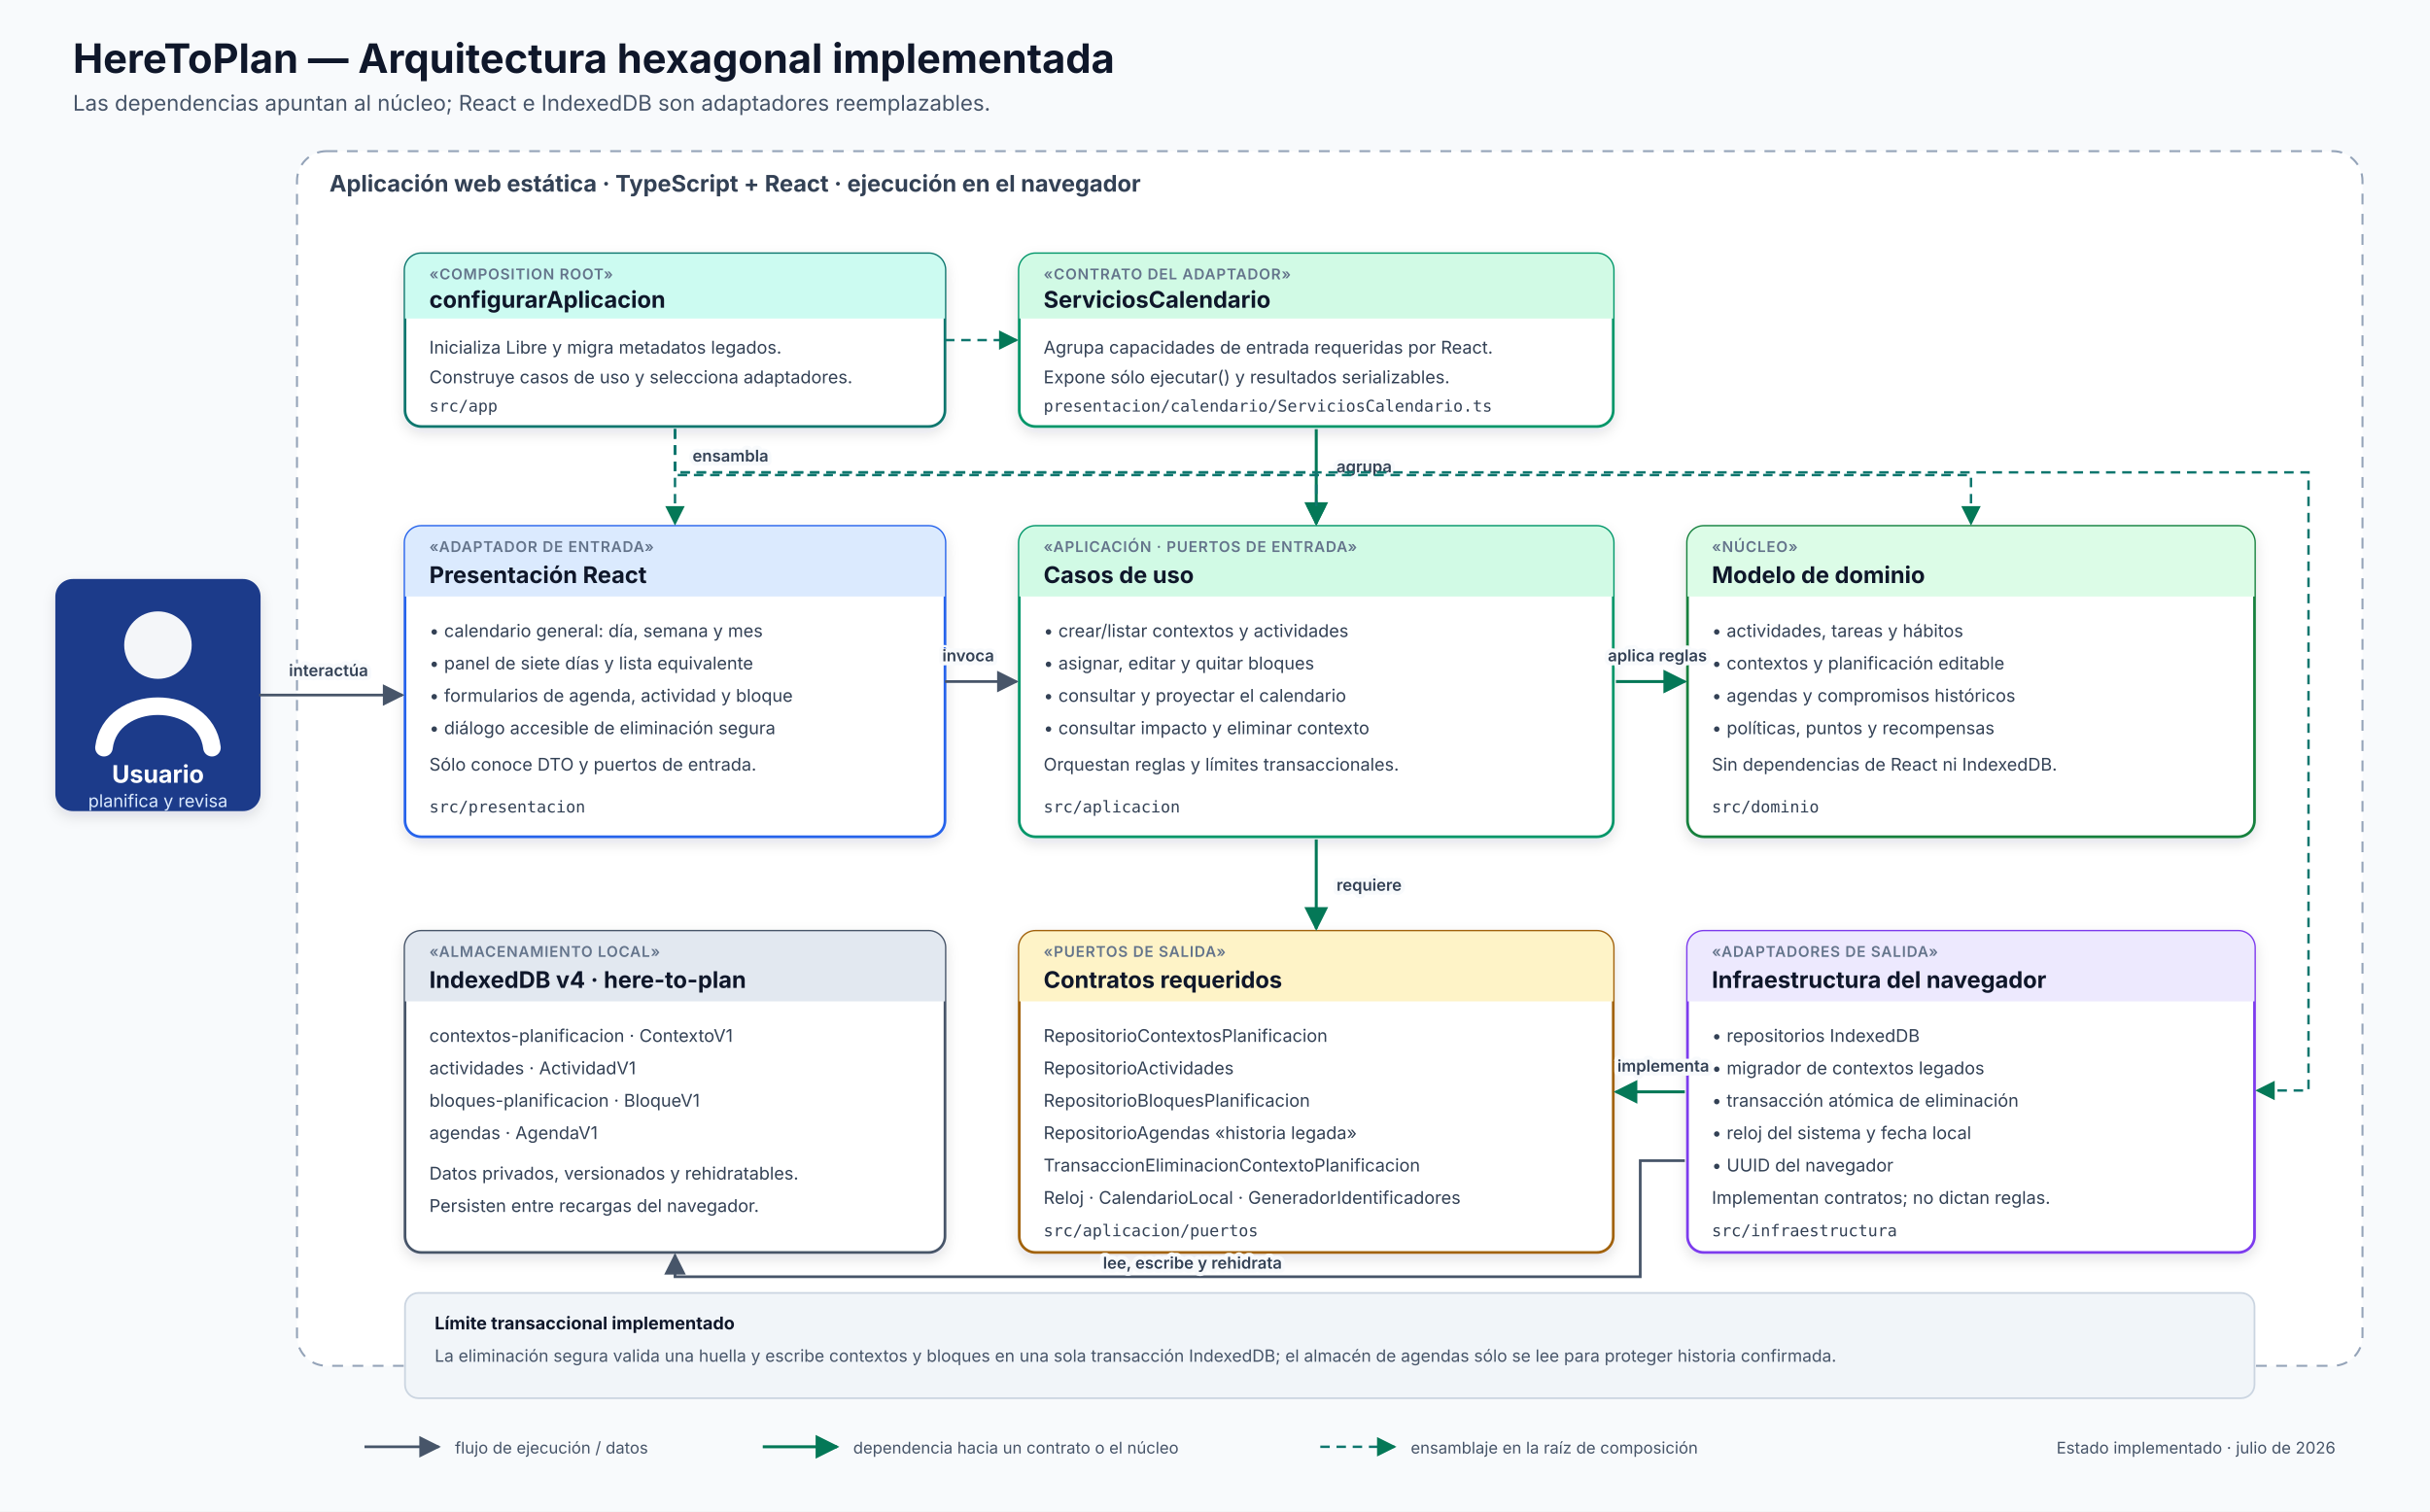
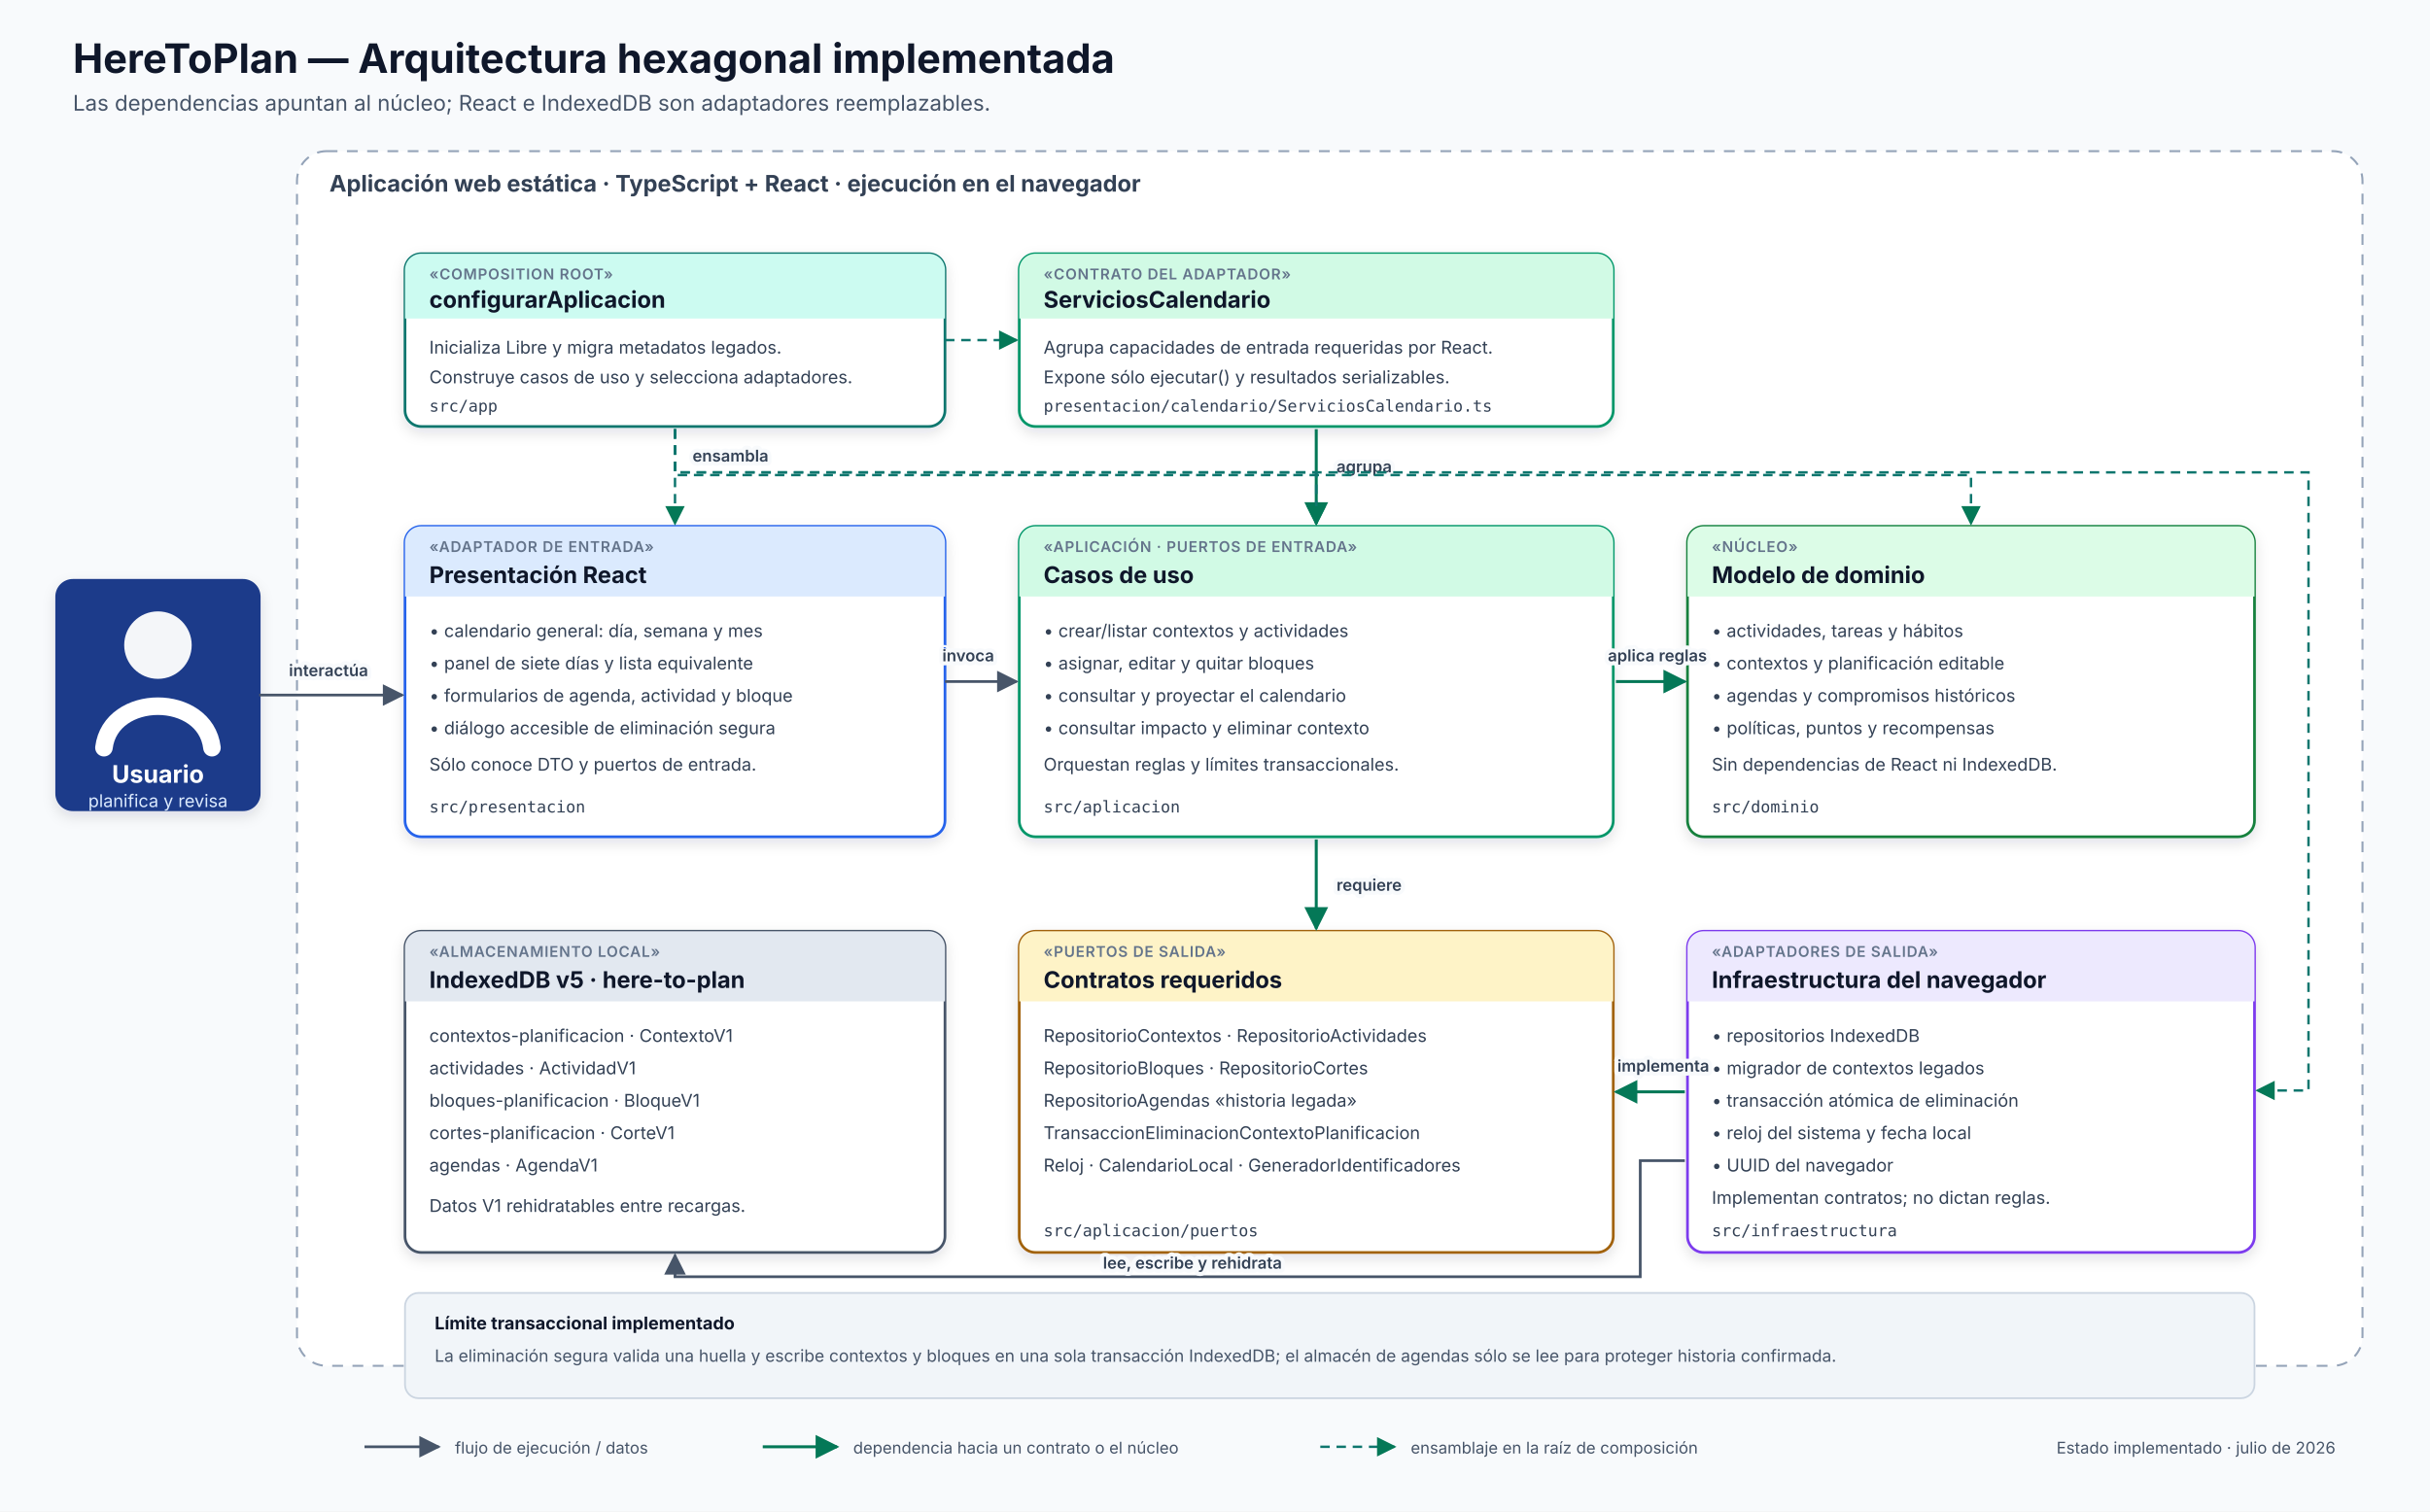
<svg xmlns="http://www.w3.org/2000/svg" width="1800" height="1120" viewBox="0 0 1800 1120" role="img" aria-labelledby="titulo descripcion">
  <defs>
    <filter id="sombra" x="-10%" y="-10%" width="120%" height="130%">
      <feDropShadow dx="0" dy="4" stdDeviation="5" flood-color="#0f172a" flood-opacity="0.12" />
    </filter>
    <marker id="flecha" viewBox="0 0 10 10" refX="9" refY="5" markerWidth="8" markerHeight="8" orient="auto-start-reverse">
      <path d="M 0 0 L 10 5 L 0 10 z" fill="#475569" />
    </marker>
    <marker id="flecha-verde" viewBox="0 0 10 10" refX="9" refY="5" markerWidth="8" markerHeight="8" orient="auto-start-reverse">
      <path d="M 0 0 L 10 5 L 0 10 z" fill="#047857" />
    </marker>
    <style>
      .fondo { fill: #f8fafc; }
      .titulo { font: 700 30px Inter, Segoe UI, sans-serif; fill: #0f172a; }
      .subtitulo { font: 400 16px Inter, Segoe UI, sans-serif; fill: #475569; }
      .limite { fill: #ffffff; stroke: #94a3b8; stroke-width: 1.5; stroke-dasharray: 8 7; rx: 22; }
      .limite-titulo { font: 700 17px Inter, Segoe UI, sans-serif; fill: #334155; }
      .componente { fill: #ffffff; stroke-width: 2; rx: 12; filter: url(#sombra); }
      .usuario { fill: #1e3a8a; stroke: #1e3a8a; }
      .presentacion { stroke: #2563eb; }
      .aplicacion { stroke: #059669; }
      .dominio { stroke: #15803d; }
      .puerto { stroke: #a16207; }
      .adaptador { stroke: #7c3aed; }
      .datos { stroke: #475569; }
      .composicion { stroke: #0f766e; }
      .cabecera-presentacion { fill: #dbeafe; }
      .cabecera-aplicacion { fill: #d1fae5; }
      .cabecera-dominio { fill: #dcfce7; }
      .cabecera-puerto { fill: #fef3c7; }
      .cabecera-adaptador { fill: #ede9fe; }
      .cabecera-datos { fill: #e2e8f0; }
      .cabecera-composicion { fill: #ccfbf1; }
      .estereotipo { font: 600 11px Inter, Segoe UI, sans-serif; fill: #64748b; letter-spacing: 0.05em; }
      .nombre { font: 700 17px Inter, Segoe UI, sans-serif; fill: #0f172a; }
      .nombre-claro { font: 700 18px Inter, Segoe UI, sans-serif; fill: #ffffff; }
      .detalle { font: 400 13px Inter, Segoe UI, sans-serif; fill: #334155; }
      .detalle-claro { font: 400 13px Inter, Segoe UI, sans-serif; fill: #dbeafe; }
      .codigo { font: 400 12px ui-monospace, SFMono-Regular, Consolas, monospace; fill: #334155; }
      .flujo { fill: none; stroke: #475569; stroke-width: 2; marker-end: url(#flecha); }
      .dependencia { fill: none; stroke: #047857; stroke-width: 2.2; marker-end: url(#flecha-verde); }
      .configura { fill: none; stroke: #0f766e; stroke-width: 1.8; stroke-dasharray: 7 5; marker-end: url(#flecha-verde); }
      .etiqueta { font: 600 12px Inter, Segoe UI, sans-serif; fill: #334155; paint-order: stroke; stroke: #f8fafc; stroke-width: 6px; stroke-linejoin: round; }
      .nota { fill: #f1f5f9; stroke: #cbd5e1; stroke-width: 1.3; rx: 10; }
      .nota-titulo { font: 700 13px Inter, Segoe UI, sans-serif; fill: #0f172a; }
      .nota-texto { font: 400 12.5px Inter, Segoe UI, sans-serif; fill: #475569; }
      .leyenda { font: 400 12px Inter, Segoe UI, sans-serif; fill: #475569; }
    </style>
  </defs>
  <rect class="fondo" width="1800" height="1120" />
  <text class="titulo" x="54" y="54">HereToPlan — Arquitectura hexagonal implementada</text>
  <text class="subtitulo" x="54" y="82">Las dependencias apuntan al núcleo; React e IndexedDB son adaptadores reemplazables.</text>
  <rect class="limite" x="220" y="112" width="1530" height="900" />
  <text class="limite-titulo" x="244" y="142">Aplicación web estática · TypeScript + React · ejecución en el navegador</text>
  <g transform="translate(42 430)">
    <rect class="componente usuario" width="150" height="170" rx="18" />
    <circle cx="75" cy="48" r="25" fill="#ffffff" opacity="0.95" />
    <path d="M35 124 C40 83 110 83 115 124" fill="none" stroke="#ffffff" stroke-width="13" stroke-linecap="round" />
    <text class="nombre-claro" x="75" y="150" text-anchor="middle">Usuario</text>
    <text class="detalle-claro" x="75" y="168" text-anchor="middle">planifica y revisa</text>
  </g>
  <g transform="translate(300 188)">
    <rect class="componente composicion" width="400" height="128" />
    <path class="cabecera-composicion" d="M12 0 H388 A12 12 0 0 1 400 12 V48 H0 V12 A12 12 0 0 1 12 0" />
    <text class="estereotipo" x="18" y="19">«COMPOSITION ROOT»</text>
    <text class="nombre" x="18" y="40">configurarAplicacion</text>
    <text class="detalle" x="18" y="74">Inicializa Libre y migra metadatos legados.</text>
    <text class="detalle" x="18" y="96">Construye casos de uso y selecciona adaptadores.</text>
    <text class="codigo" x="18" y="117">src/app</text>
  </g>
  <g transform="translate(300 390)">
    <rect class="componente presentacion" width="400" height="230" />
    <path class="cabecera-presentacion" d="M12 0 H388 A12 12 0 0 1 400 12 V52 H0 V12 A12 12 0 0 1 12 0" />
    <text class="estereotipo" x="18" y="19">«ADAPTADOR DE ENTRADA»</text>
    <text class="nombre" x="18" y="42">Presentación React</text>
    <text class="detalle" x="18" y="82">• calendario general: día, semana y mes</text>
    <text class="detalle" x="18" y="106">• panel de siete días y lista equivalente</text>
    <text class="detalle" x="18" y="130">• formularios de agenda, actividad y bloque</text>
    <text class="detalle" x="18" y="154">• diálogo accesible de eliminación segura</text>
    <text class="detalle" x="18" y="181">Sólo conoce DTO y puertos de entrada.</text>
    <text class="codigo" x="18" y="212">src/presentacion</text>
  </g>
  <g transform="translate(755 188)">
    <rect class="componente aplicacion" width="440" height="128" />
    <path class="cabecera-aplicacion" d="M12 0 H428 A12 12 0 0 1 440 12 V48 H0 V12 A12 12 0 0 1 12 0" />
    <text class="estereotipo" x="18" y="19">«CONTRATO DEL ADAPTADOR»</text>
    <text class="nombre" x="18" y="40">ServiciosCalendario</text>
    <text class="detalle" x="18" y="74">Agrupa capacidades de entrada requeridas por React.</text>
    <text class="detalle" x="18" y="96">Expone sólo ejecutar() y resultados serializables.</text>
    <text class="codigo" x="18" y="117">presentacion/calendario/ServiciosCalendario.ts</text>
  </g>
  <g transform="translate(755 390)">
    <rect class="componente aplicacion" width="440" height="230" />
    <path class="cabecera-aplicacion" d="M12 0 H428 A12 12 0 0 1 440 12 V52 H0 V12 A12 12 0 0 1 12 0" />
    <text class="estereotipo" x="18" y="19">«APLICACIÓN · PUERTOS DE ENTRADA»</text>
    <text class="nombre" x="18" y="42">Casos de uso</text>
    <text class="detalle" x="18" y="82">• crear/listar contextos y actividades</text>
    <text class="detalle" x="18" y="106">• asignar, editar y quitar bloques</text>
    <text class="detalle" x="18" y="130">• consultar y proyectar el calendario</text>
    <text class="detalle" x="18" y="154">• consultar impacto y eliminar contexto</text>
    <text class="detalle" x="18" y="181">Orquestan reglas y límites transaccionales.</text>
    <text class="codigo" x="18" y="212">src/aplicacion</text>
  </g>
  <g transform="translate(1250 390)">
    <rect class="componente dominio" width="420" height="230" />
    <path class="cabecera-dominio" d="M12 0 H408 A12 12 0 0 1 420 12 V52 H0 V12 A12 12 0 0 1 12 0" />
    <text class="estereotipo" x="18" y="19">«NÚCLEO»</text>
    <text class="nombre" x="18" y="42">Modelo de dominio</text>
    <text class="detalle" x="18" y="82">• actividades, tareas y hábitos</text>
    <text class="detalle" x="18" y="106">• contextos y planificación editable</text>
    <text class="detalle" x="18" y="130">• agendas y compromisos históricos</text>
    <text class="detalle" x="18" y="154">• políticas, puntos y recompensas</text>
    <text class="detalle" x="18" y="181">Sin dependencias de React ni IndexedDB.</text>
    <text class="codigo" x="18" y="212">src/dominio</text>
  </g>
  <g transform="translate(755 690)">
    <rect class="componente puerto" width="440" height="238" />
    <path class="cabecera-puerto" d="M12 0 H428 A12 12 0 0 1 440 12 V52 H0 V12 A12 12 0 0 1 12 0" />
    <text class="estereotipo" x="18" y="19">«PUERTOS DE SALIDA»</text>
    <text class="nombre" x="18" y="42">Contratos requeridos</text>
-     <text class="detalle" x="18" y="82">RepositorioContextosPlanificacion</text>
-     <text class="detalle" x="18" y="106">RepositorioActividades</text>
-     <text class="detalle" x="18" y="130">RepositorioBloquesPlanificacion</text>
-     <text class="detalle" x="18" y="154">RepositorioAgendas «historia legada»</text>
-     <text class="detalle" x="18" y="178">TransaccionEliminacionContextoPlanificacion</text>
-     <text class="detalle" x="18" y="202">Reloj · CalendarioLocal · GeneradorIdentificadores</text>
+     <text class="detalle" x="18" y="82">RepositorioContextos · RepositorioActividades</text>
+     <text class="detalle" x="18" y="106">RepositorioBloques · RepositorioCortes</text>
+     <text class="detalle" x="18" y="130">RepositorioAgendas «historia legada»</text>
+     <text class="detalle" x="18" y="154">TransaccionEliminacionContextoPlanificacion</text>
+     <text class="detalle" x="18" y="178">Reloj · CalendarioLocal · GeneradorIdentificadores</text>
    <text class="codigo" x="18" y="226">src/aplicacion/puertos</text>
  </g>
  <g transform="translate(1250 690)">
    <rect class="componente adaptador" width="420" height="238" />
    <path class="cabecera-adaptador" d="M12 0 H408 A12 12 0 0 1 420 12 V52 H0 V12 A12 12 0 0 1 12 0" />
    <text class="estereotipo" x="18" y="19">«ADAPTADORES DE SALIDA»</text>
    <text class="nombre" x="18" y="42">Infraestructura del navegador</text>
    <text class="detalle" x="18" y="82">• repositorios IndexedDB</text>
    <text class="detalle" x="18" y="106">• migrador de contextos legados</text>
    <text class="detalle" x="18" y="130">• transacción atómica de eliminación</text>
    <text class="detalle" x="18" y="154">• reloj del sistema y fecha local</text>
    <text class="detalle" x="18" y="178">• UUID del navegador</text>
    <text class="detalle" x="18" y="202">Implementan contratos; no dictan reglas.</text>
    <text class="codigo" x="18" y="226">src/infraestructura</text>
  </g>
  <g transform="translate(300 690)">
    <rect class="componente datos" width="400" height="238" />
    <path class="cabecera-datos" d="M12 0 H388 A12 12 0 0 1 400 12 V52 H0 V12 A12 12 0 0 1 12 0" />
    <text class="estereotipo" x="18" y="19">«ALMACENAMIENTO LOCAL»</text>
-     <text class="nombre" x="18" y="42">IndexedDB v4 · here-to-plan</text>
+     <text class="nombre" x="18" y="42">IndexedDB v5 · here-to-plan</text>
    <text class="detalle" x="18" y="82">contextos-planificacion · ContextoV1</text>
    <text class="detalle" x="18" y="106">actividades · ActividadV1</text>
    <text class="detalle" x="18" y="130">bloques-planificacion · BloqueV1</text>
-     <text class="detalle" x="18" y="154">agendas · AgendaV1</text>
-     <text class="detalle" x="18" y="184">Datos privados, versionados y rehidratables.</text>
-     <text class="detalle" x="18" y="208">Persisten entre recargas del navegador.</text>
+     <text class="detalle" x="18" y="154">cortes-planificacion · CorteV1</text>
+     <text class="detalle" x="18" y="178">agendas · AgendaV1</text>
+     <text class="detalle" x="18" y="208">Datos V1 rehidratables entre recargas.</text>
  </g>
  <path class="flujo" d="M192 515 H298" />
  <text class="etiqueta" x="214" y="501">interactúa</text>
  <path class="flujo" d="M700 505 H753" />
  <text class="etiqueta" x="698" y="490">invoca</text>
  <path class="dependencia" d="M975 318 V388" />
  <text class="etiqueta" x="990" y="350">agrupa</text>
  <path class="dependencia" d="M1197 505 H1248" />
  <text class="etiqueta" x="1191" y="490">aplica reglas</text>
  <path class="dependencia" d="M975 622 V688" />
  <text class="etiqueta" x="990" y="660">requiere</text>
  <path class="dependencia" d="M1248 809 H1197" />
  <text class="etiqueta" x="1198" y="794">implementa</text>
  <path class="flujo" d="M1248 860 H1215 V946 H500 V930" />
  <text class="etiqueta" x="817" y="940">lee, escribe y rehidrata</text>
  <path class="configura" d="M500 318 V388" />
  <path class="configura" d="M700 252 H753" />
  <path class="configura" d="M500 318 V350 H975 V388" />
  <path class="configura" d="M500 318 V352 H1460 V388" />
  <path class="configura" d="M500 318 V350 H1710 V808 H1672" />
  <text class="etiqueta" x="513" y="342">ensambla</text>
  <rect class="nota" x="300" y="958" width="1370" height="78" />
  <text class="nota-titulo" x="322" y="985">Límite transaccional implementado</text>
  <text class="nota-texto" x="322" y="1009">La eliminación segura valida una huella y escribe contextos y bloques en una sola transacción IndexedDB; el almacén de agendas sólo se lee para proteger historia confirmada.</text>
  <line x1="270" y1="1072" x2="325" y2="1072" class="flujo" />
  <text class="leyenda" x="337" y="1077">flujo de ejecución / datos</text>
  <line x1="565" y1="1072" x2="620" y2="1072" class="dependencia" />
  <text class="leyenda" x="632" y="1077">dependencia hacia un contrato o el núcleo</text>
  <line x1="978" y1="1072" x2="1033" y2="1072" class="configura" />
  <text class="leyenda" x="1045" y="1077">ensamblaje en la raíz de composición</text>
  <text class="leyenda" x="1730" y="1077" text-anchor="end">Estado implementado · julio de 2026</text>
</svg>
